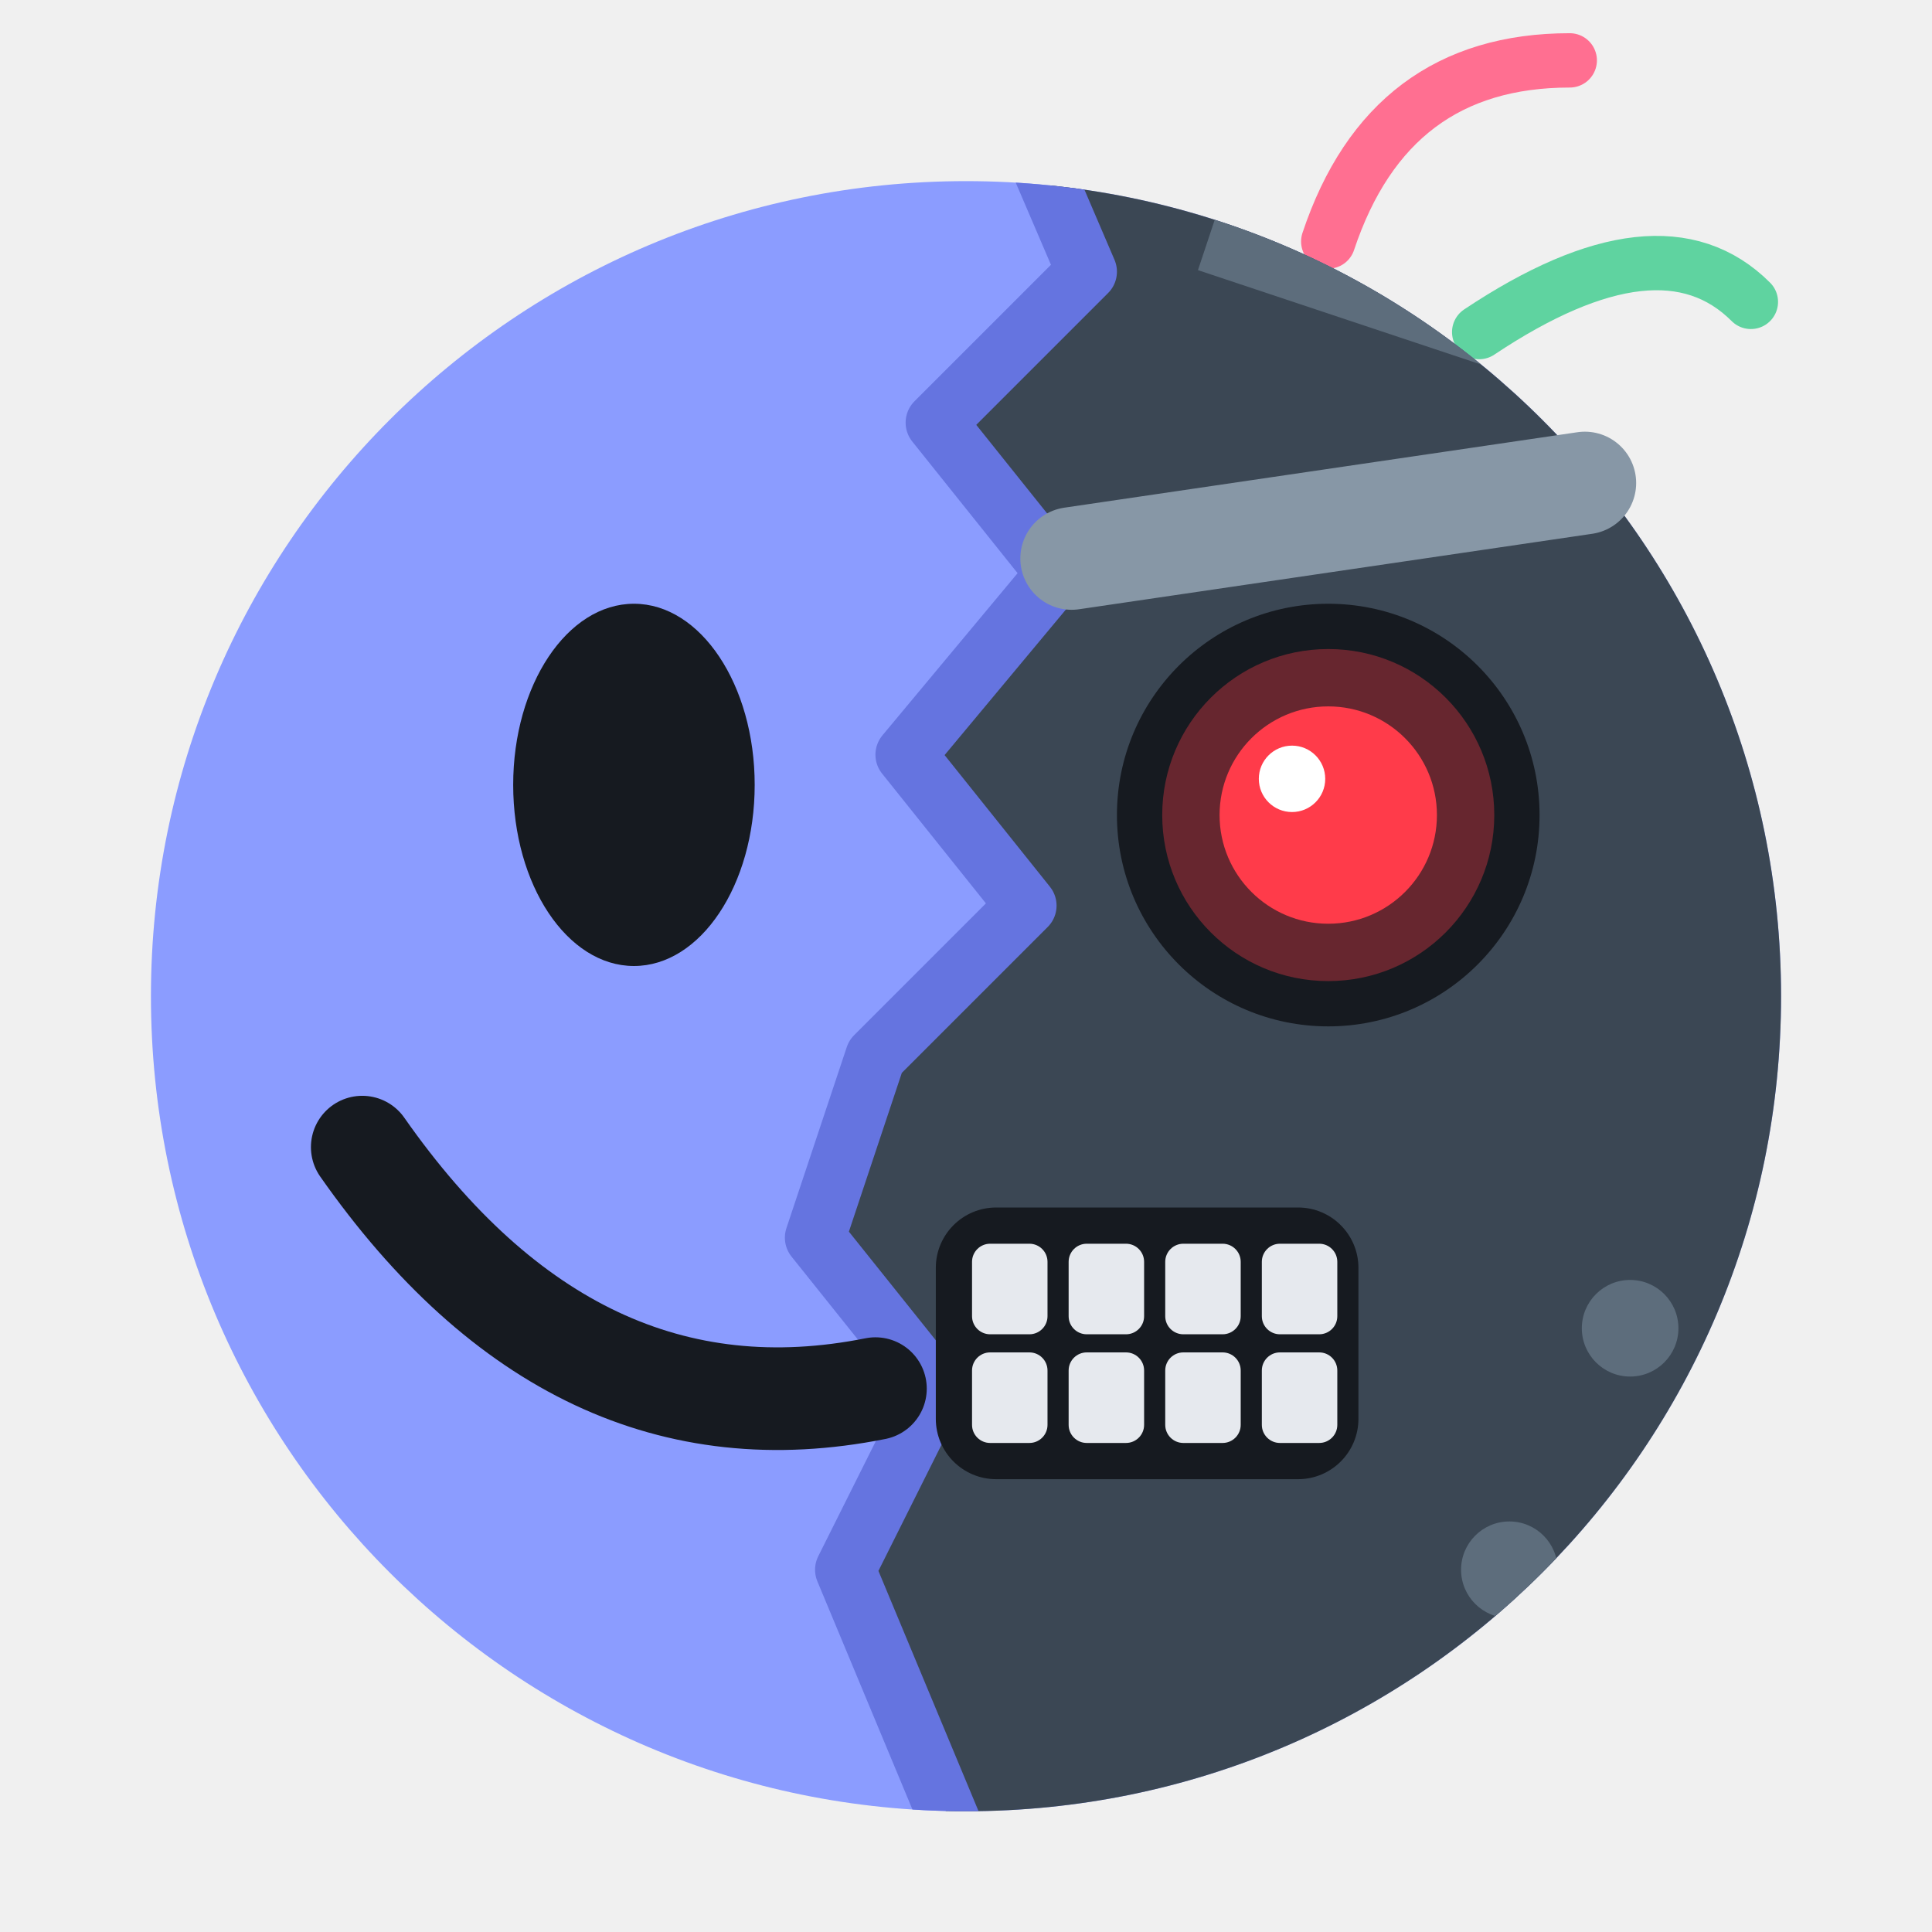
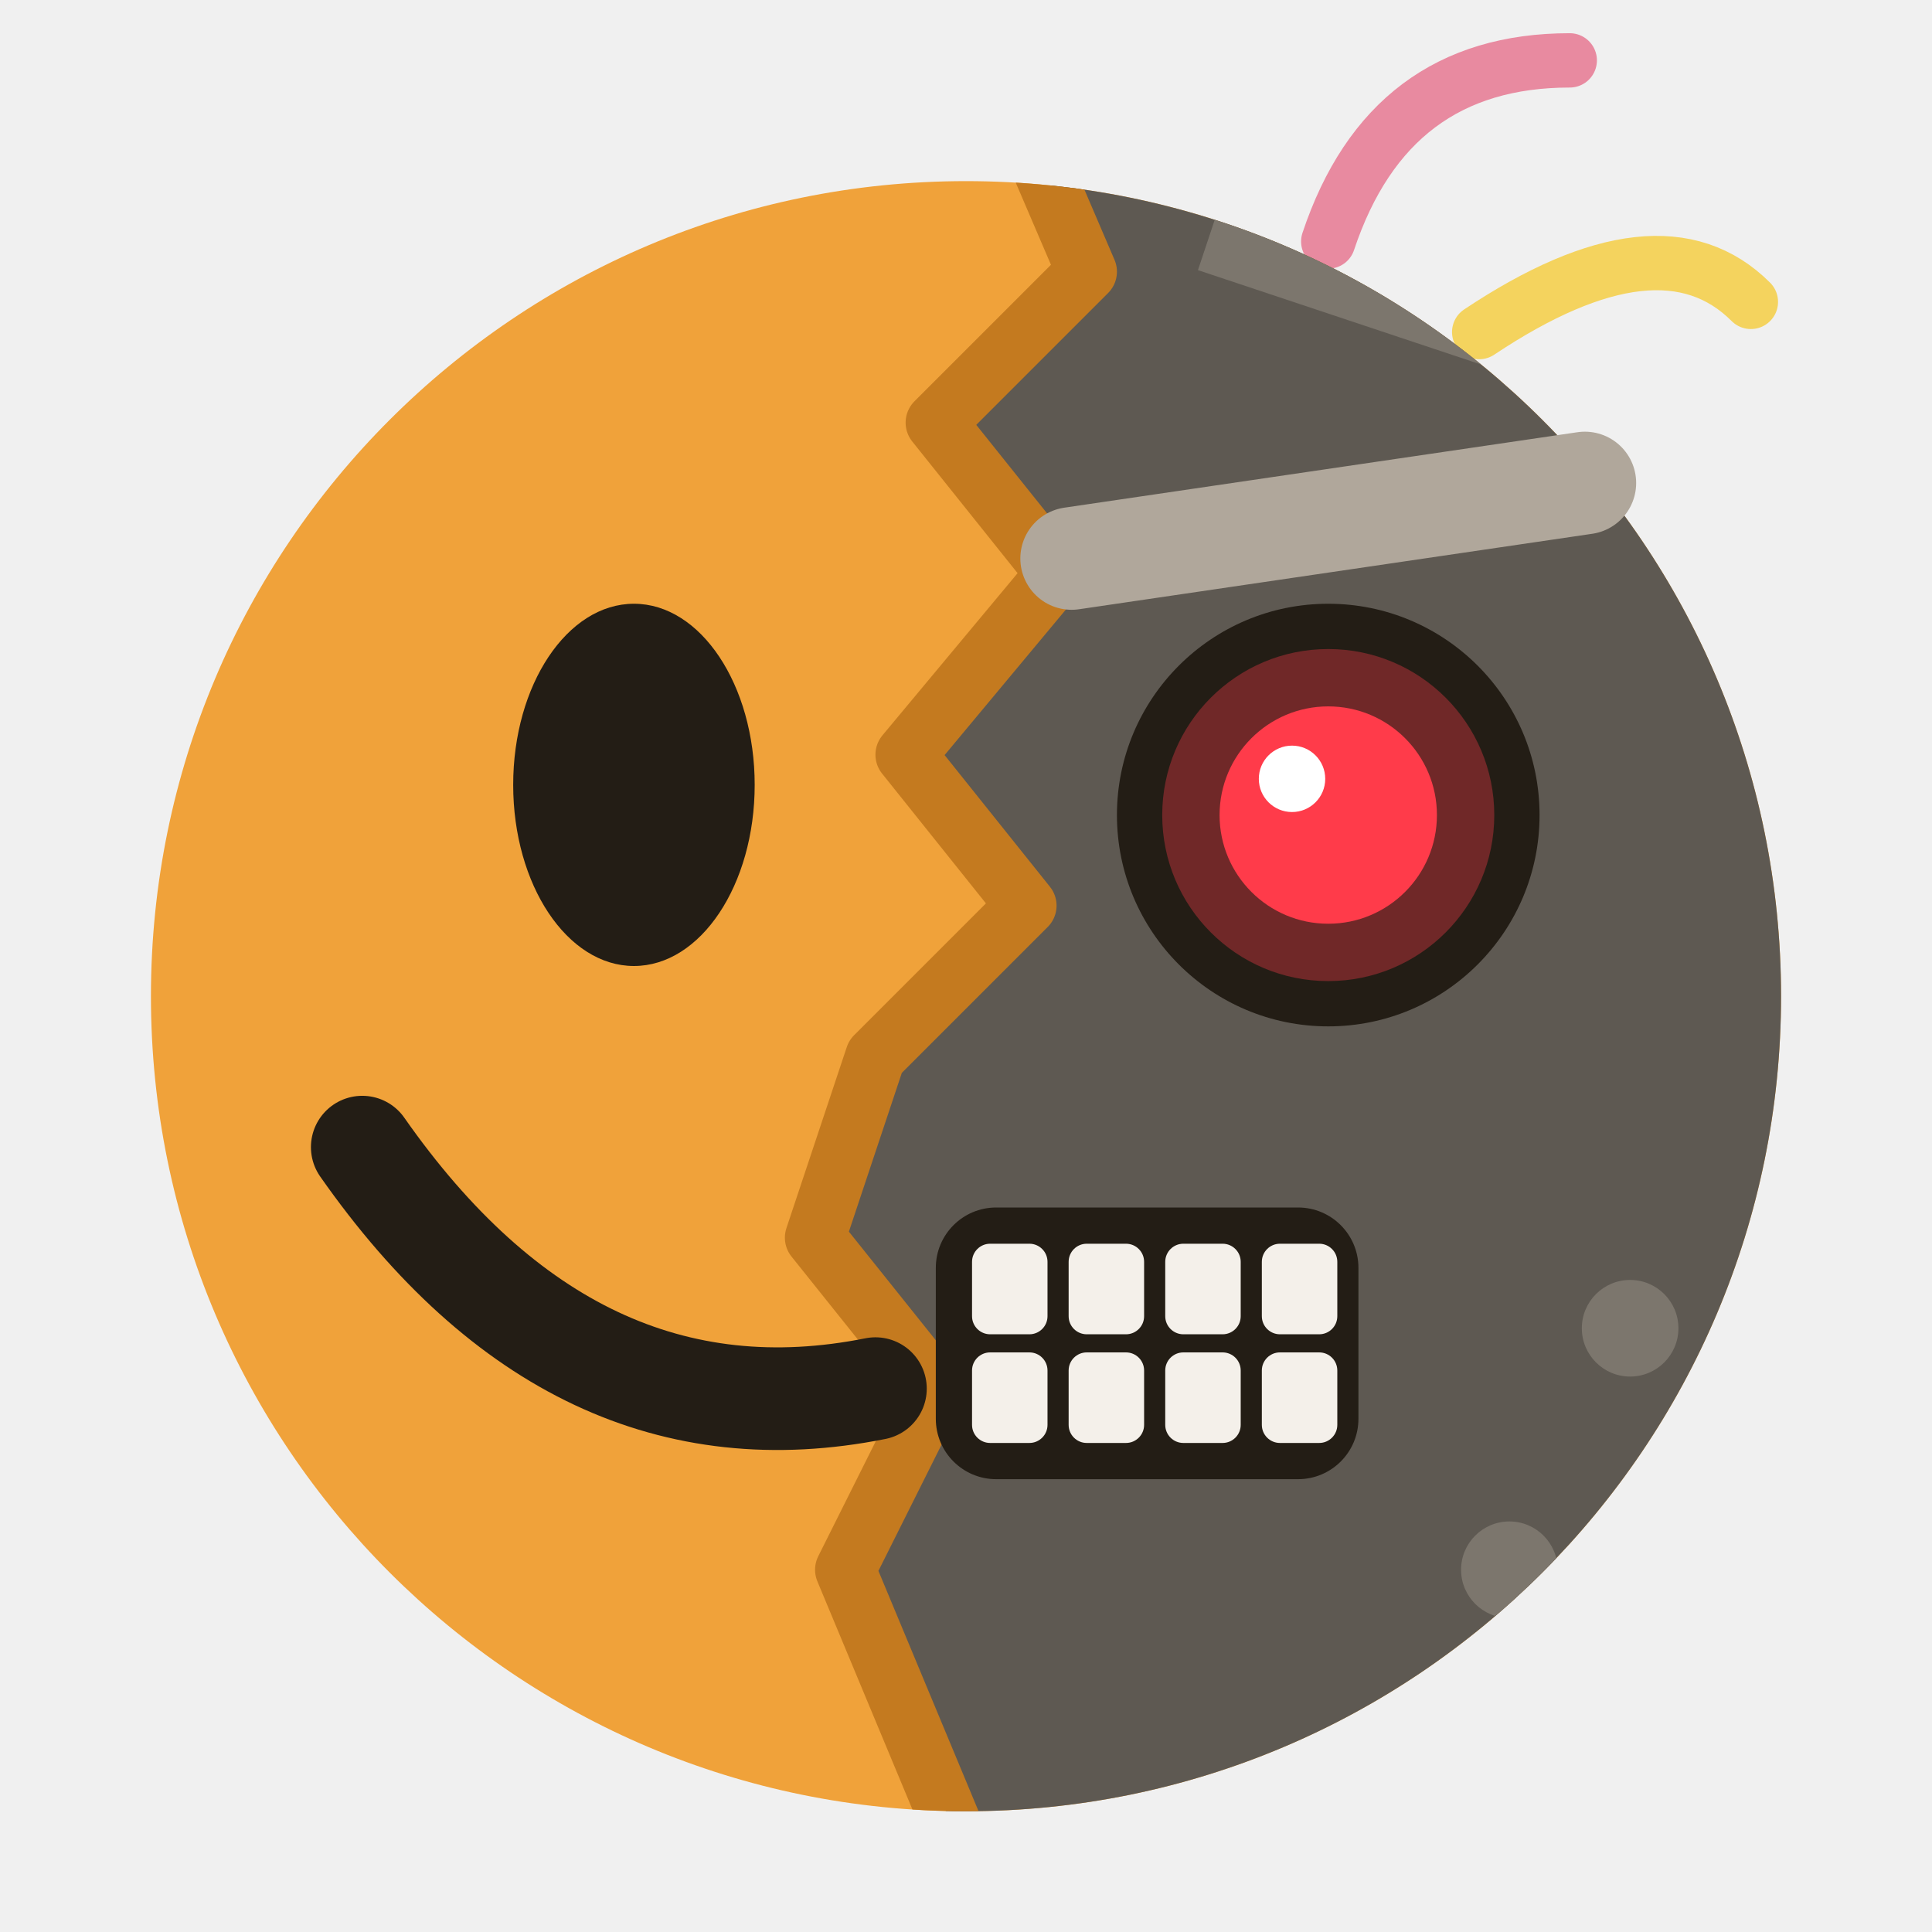
<svg xmlns="http://www.w3.org/2000/svg" viewBox="0 0 64 64">
  <defs>
    <clipPath id="cara">
      <circle cx="32" cy="33" r="27" />
    </clipPath>
  </defs>
-   <path d="M44 8 Q46 2 52 2" fill="none" stroke="#ff6f91" stroke-width="1.8" stroke-linecap="round" />
-   <path d="M49 11 Q55 7 58 10" fill="none" stroke="#5fd3a0" stroke-width="1.8" stroke-linecap="round" />
-   <circle cx="32" cy="33" r="27" fill="#8b9cff" />
+   <path d="M44 8 Q46 2 52 2" fill="none" stroke="#e88aa0" stroke-width="1.8" stroke-linecap="round" />
+   <path d="M49 11 Q55 7 58 10" fill="none" stroke="#f4d35e" stroke-width="1.8" stroke-linecap="round" />
+   <circle cx="32" cy="33" r="27" fill="#f0a23a" />
  <g clip-path="url(#cara)">
-     <path d="M33 2 L36 9 L31 14 L35 19 L30 25 L34 30 L29 35 L27 41 L31 46 L28 52 L33 64 L64 64 L64 2 Z" fill="#3b4754" stroke="#6574e0" stroke-width="2" stroke-linejoin="round" />
-     <path d="M40 8 L58 14" stroke="#5d6d7c" stroke-width="2" />
-     <circle cx="54" cy="44" r="1.6" fill="#5d6d7c" />
-     <circle cx="50" cy="52" r="1.6" fill="#5d6d7c" />
+     <path d="M33 2 L36 9 L31 14 L35 19 L30 25 L34 30 L29 35 L27 41 L31 46 L28 52 L33 64 L64 64 L64 2 Z" fill="#5e5952" stroke="#c47a1f" stroke-width="2" stroke-linejoin="round" />
+     <path d="M40 8 L58 14" stroke="#7c766d" stroke-width="2" />
+     <circle cx="54" cy="44" r="1.6" fill="#7c766d" />
+     <circle cx="50" cy="52" r="1.6" fill="#7c766d" />
  </g>
-   <circle cx="44" cy="27" r="7" fill="#161a20" />
+   <circle cx="44" cy="27" r="7" fill="#231d15" />
  <circle cx="44" cy="27" r="5.5" fill="#ff3b4a" opacity=".35" />
  <circle cx="44" cy="27" r="3.6" fill="#ff3b4a" />
  <circle cx="42.8" cy="25.8" r="1.1" fill="#fff" />
-   <path d="M35.5 18.5 L52.5 16" stroke="#8797a6" stroke-width="3.4" stroke-linecap="round" />
-   <rect x="31" y="40" width="14" height="9" rx="2" fill="#161a20" />
-   <g fill="#e6e9ee">
+   <path d="M35.5 18.5 L52.5 16" stroke="#b0a79b" stroke-width="3.4" stroke-linecap="round" />
+   <rect x="31" y="40" width="14" height="9" rx="2" fill="#231d15" />
+   <g fill="#f4f0ea">
    <rect x="32.2" y="41.2" width="2.5" height="3" rx=".6" />
    <rect x="32.2" y="44.8" width="2.5" height="3" rx=".6" />
    <rect x="35.4" y="41.2" width="2.5" height="3" rx=".6" />
    <rect x="35.4" y="44.8" width="2.5" height="3" rx=".6" />
    <rect x="38.6" y="41.2" width="2.5" height="3" rx=".6" />
    <rect x="38.6" y="44.8" width="2.5" height="3" rx=".6" />
    <rect x="41.8" y="41.2" width="2.5" height="3" rx=".6" />
    <rect x="41.8" y="44.8" width="2.5" height="3" rx=".6" />
  </g>
-   <ellipse cx="21" cy="26" rx="4" ry="6" fill="#161a20" />
-   <path d="M12 38 Q19 48 29 46" fill="none" stroke="#161a20" stroke-width="3.4" stroke-linecap="round" />
+   <ellipse cx="21" cy="26" rx="4" ry="6" fill="#231d15" />
+   <path d="M12 38 Q19 48 29 46" fill="none" stroke="#231d15" stroke-width="3.4" stroke-linecap="round" />
</svg>
